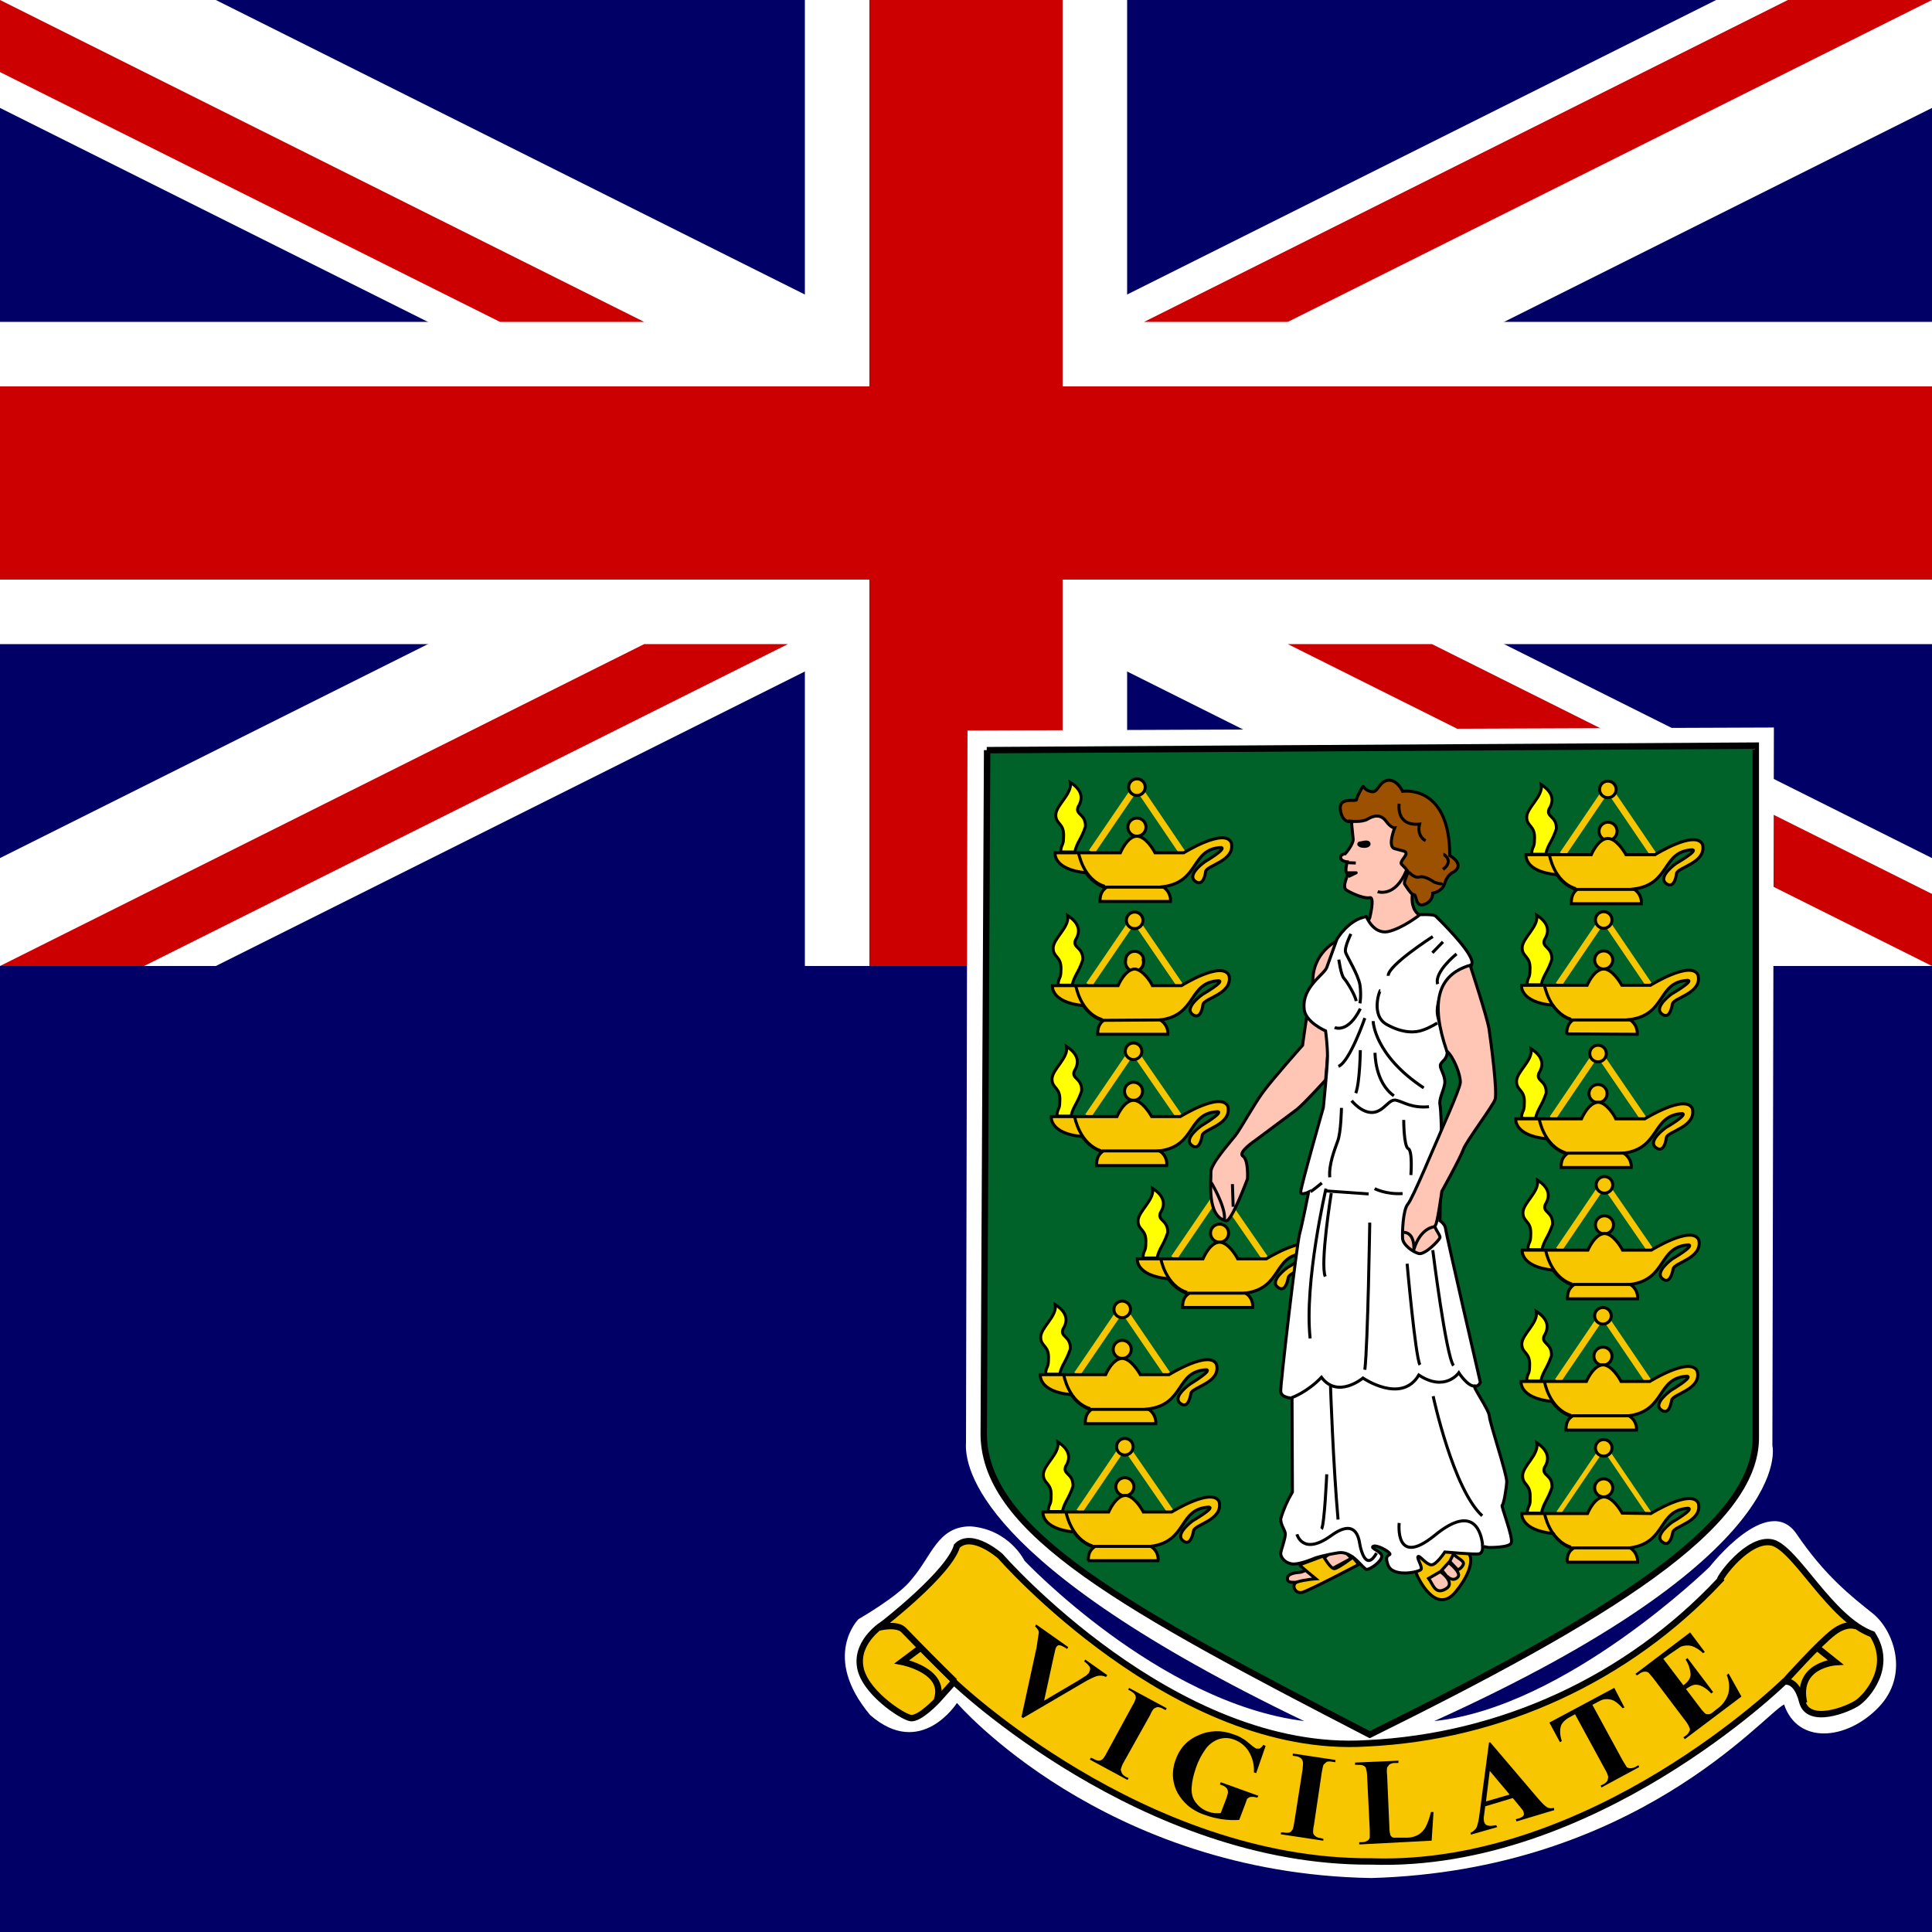
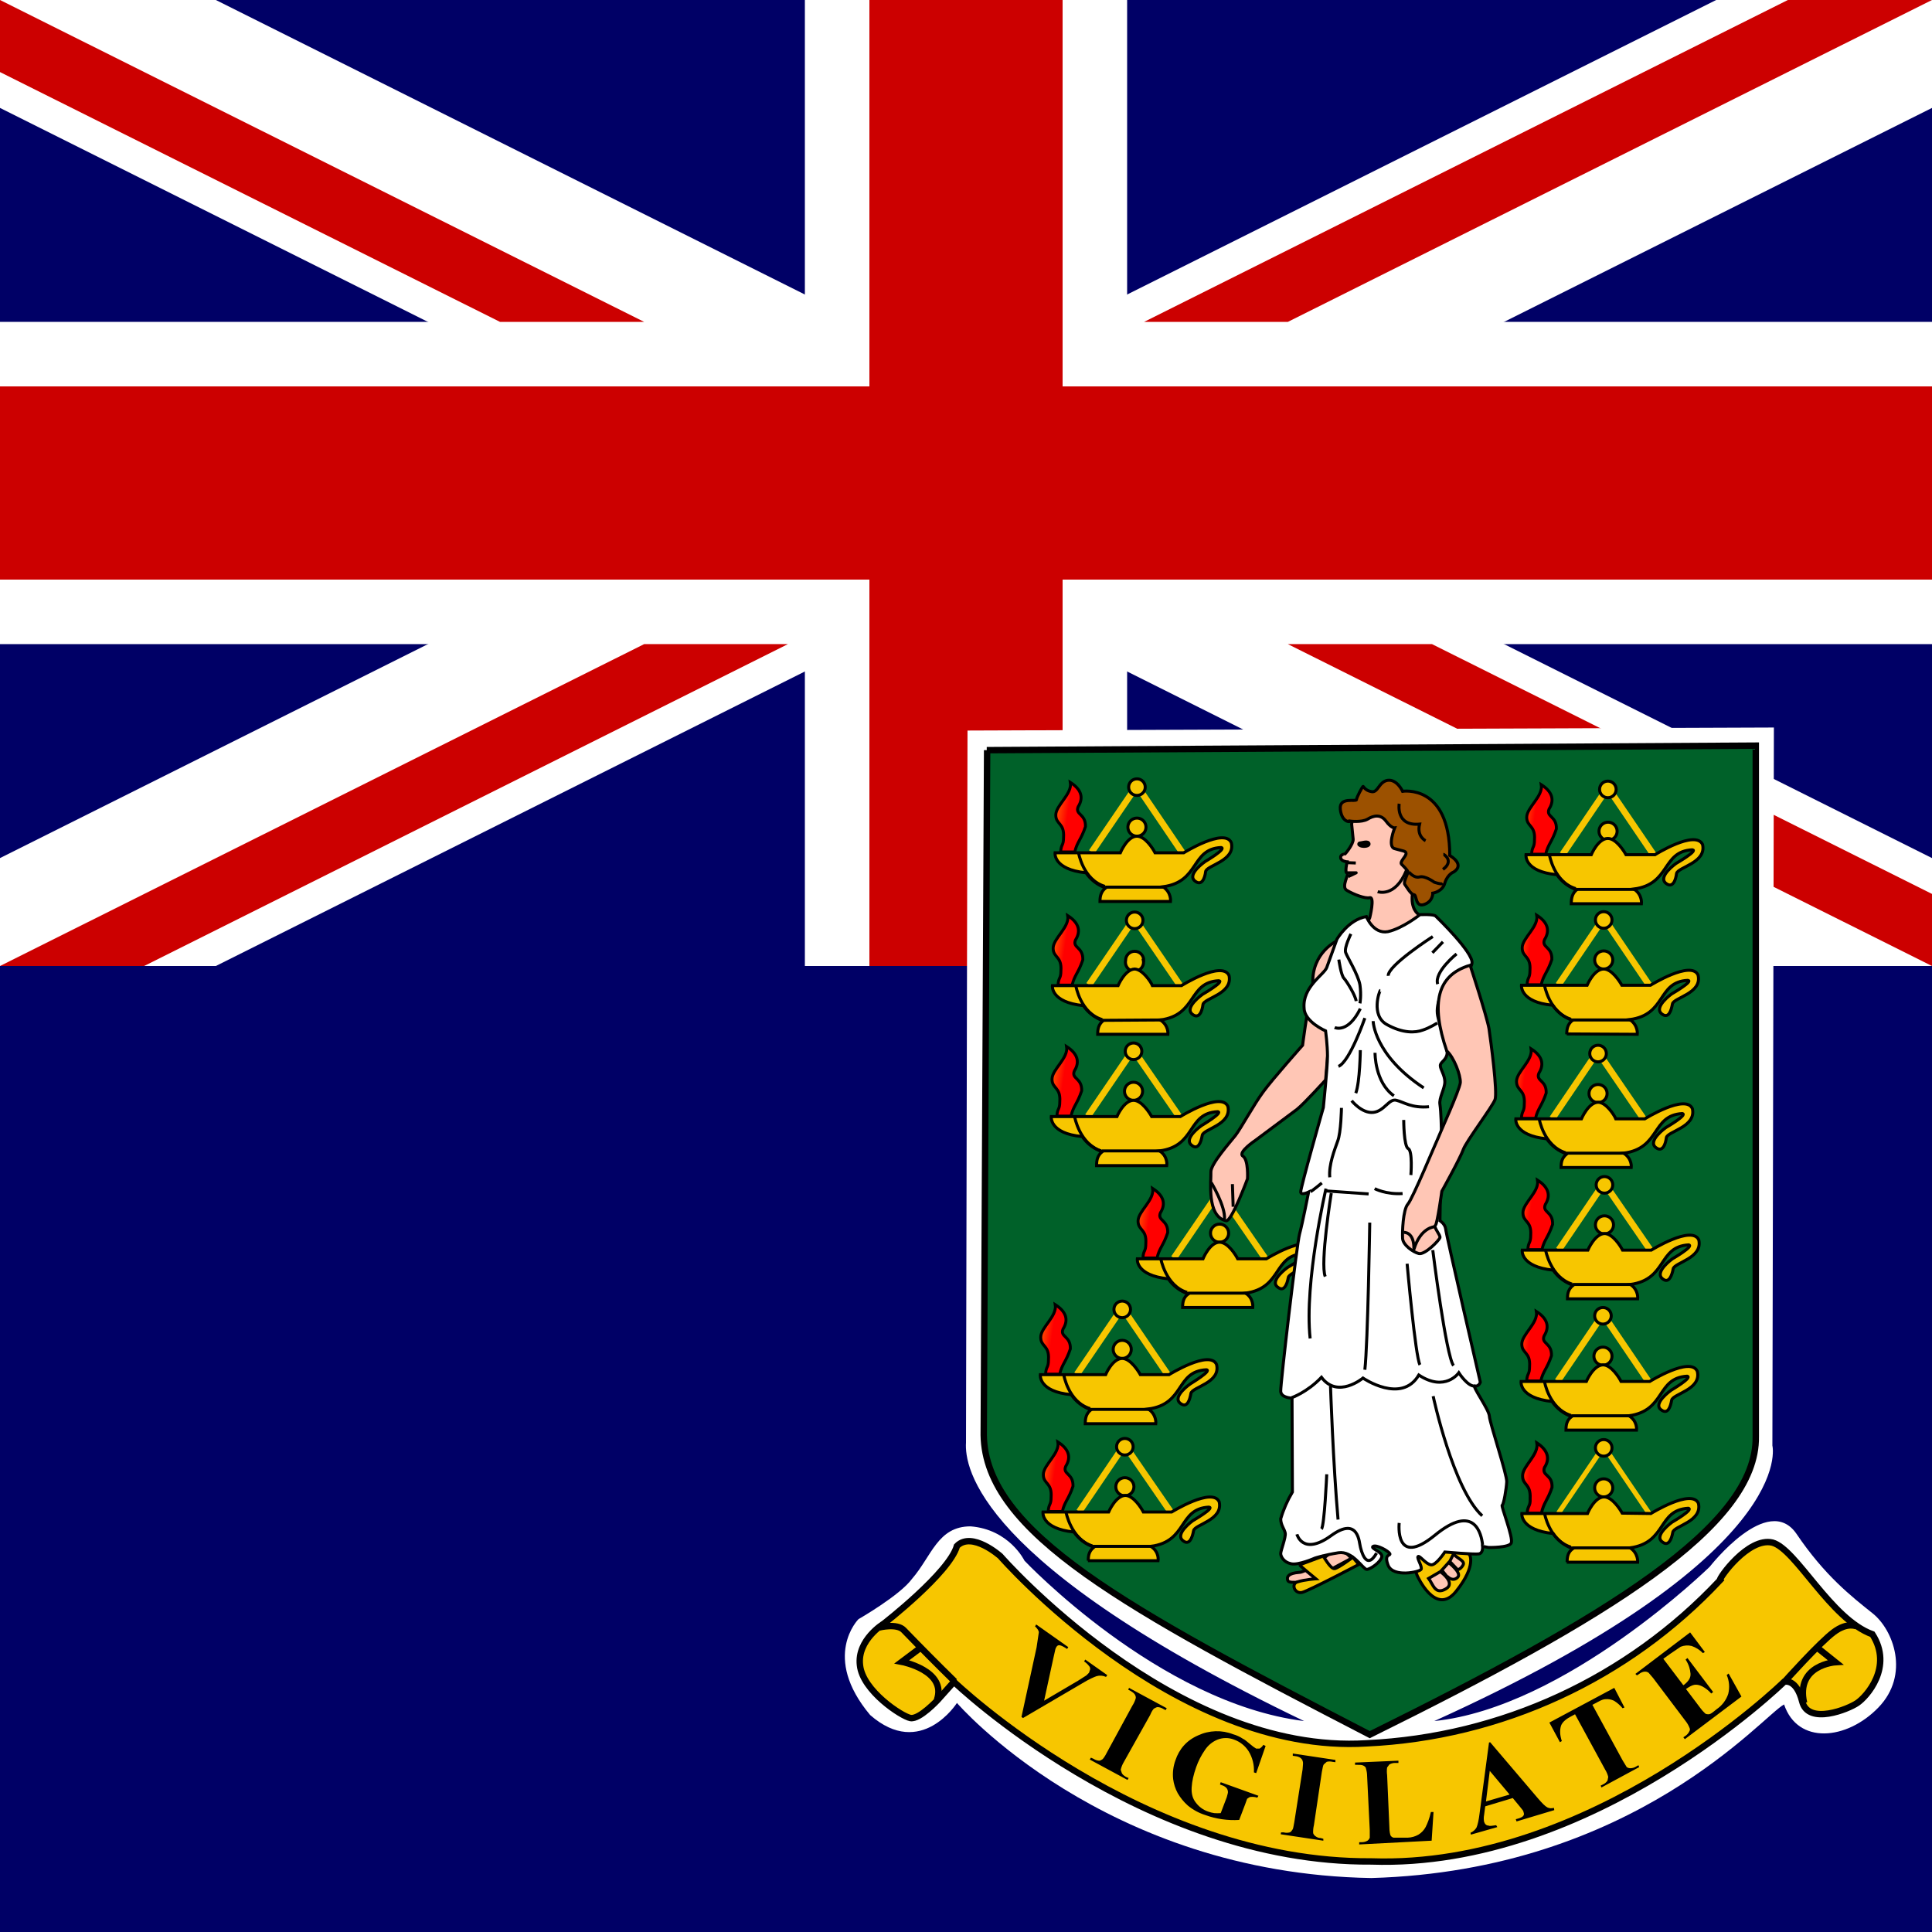
<svg xmlns="http://www.w3.org/2000/svg" xmlns:xlink="http://www.w3.org/1999/xlink" id="flag-icon-css-vg" viewBox="0 0 512 512">
  <defs>
    <linearGradient id="a">
      <stop offset="0" stop-color="red" />
      <stop offset="1" stop-color="#ff0" />
    </linearGradient>
-     <linearGradient id="c" x1="103.1" x2="92.5" y1="111.3" y2="107.8" gradientTransform="matrix(.65977 0 0 1.4919 -3.7 -.7)" gradientUnits="usuariospaceOnUse" xlink:href="#a" />
-     <linearGradient id="d" x1="103.1" x2="92.5" y1="111.3" y2="107.8" gradientTransform="matrix(.65977 0 0 1.4919 -3.7 -.5)" gradientUnits="usuariospaceOnUse" xlink:href="#a" />
-     <linearGradient id="e" x1="103.1" x2="92.5" y1="111.3" y2="107.8" gradientTransform="matrix(.65977 0 0 1.4919 -4.5 -.3)" gradientUnits="usuariospaceOnUse" xlink:href="#a" />
-     <linearGradient id="f" x1="103.1" x2="92.5" y1="111.3" y2="107.8" gradientTransform="matrix(.65977 0 0 1.4919 -3.7 0)" gradientUnits="usuariospaceOnUse" xlink:href="#a" />
-     <linearGradient id="g" x1="103.1" x2="92.5" y1="111.3" y2="107.8" gradientTransform="matrix(.65977 0 0 1.4919 -3.7 .2)" gradientUnits="usuariospaceOnUse" xlink:href="#a" />
-     <linearGradient id="h" x1="103.1" x2="92.5" y1="111.3" y2="107.8" gradientTransform="matrix(.65977 0 0 1.4919 -3.7 .4)" gradientUnits="usuariospaceOnUse" xlink:href="#a" />
-     <linearGradient id="i" x1="103.1" x2="92.5" y1="111.3" y2="107.8" gradientTransform="matrix(.65977 0 0 1.4919 -4.5 .4)" gradientUnits="usuariospaceOnUse" xlink:href="#a" />
-     <linearGradient id="j" x1="103.1" x2="92.5" y1="111.3" y2="107.8" gradientTransform="matrix(.65977 0 0 1.4919 -4.5 .2)" gradientUnits="usuariospaceOnUse" xlink:href="#a" />
-     <linearGradient id="k" x1="103.1" x2="92.5" y1="111.3" y2="107.8" gradientTransform="matrix(.65977 0 0 1.4919 -4.5 0)" gradientUnits="usuariospaceOnUse" xlink:href="#a" />
-     <linearGradient id="m" x1="103.1" x2="92.5" y1="111.3" y2="107.8" gradientTransform="matrix(.65977 0 0 1.4919 -4.5 -.5)" gradientUnits="usuariospaceOnUse" xlink:href="#a" />
-     <linearGradient id="n" x1="103.1" x2="92.5" y1="111.3" y2="107.8" gradientTransform="matrix(.65977 0 0 1.4919 -3.8 -.3)" gradientUnits="usuariospaceOnUse" xlink:href="#a" />
-     <linearGradient id="l" x1="103.1" x2="92.5" y1="111.3" y2="107.8" gradientTransform="matrix(.85004 0 0 1.9222 723.3 109.7)" gradientUnits="usuariospaceOnUse" xlink:href="#a" />
+     <linearGradient id="c" x1="103.1" x2="92.5" y1="111.3" y2="107.8" gradientTransform="matrix(.65977 0 0 1.4919 -3.7 -.7)" gradientUnits="userSpaceOnUse" xlink:href="#a" />
+     <linearGradient id="d" x1="103.1" x2="92.5" y1="111.3" y2="107.8" gradientTransform="matrix(.65977 0 0 1.4919 -3.7 -.5)" gradientUnits="userSpaceOnUse" xlink:href="#a" />
+     <linearGradient id="e" x1="103.1" x2="92.5" y1="111.3" y2="107.8" gradientTransform="matrix(.65977 0 0 1.4919 -4.5 -.3)" gradientUnits="userSpaceOnUse" xlink:href="#a" />
+     <linearGradient id="f" x1="103.1" x2="92.5" y1="111.3" y2="107.8" gradientTransform="matrix(.65977 0 0 1.4919 -3.7 0)" gradientUnits="userSpaceOnUse" xlink:href="#a" />
+     <linearGradient id="g" x1="103.1" x2="92.5" y1="111.3" y2="107.8" gradientTransform="matrix(.65977 0 0 1.4919 -3.7 .2)" gradientUnits="userSpaceOnUse" xlink:href="#a" />
+     <linearGradient id="h" x1="103.1" x2="92.5" y1="111.3" y2="107.8" gradientTransform="matrix(.65977 0 0 1.4919 -3.7 .4)" gradientUnits="userSpaceOnUse" xlink:href="#a" />
+     <linearGradient id="i" x1="103.1" x2="92.5" y1="111.3" y2="107.8" gradientTransform="matrix(.65977 0 0 1.4919 -4.5 .4)" gradientUnits="userSpaceOnUse" xlink:href="#a" />
+     <linearGradient id="j" x1="103.1" x2="92.5" y1="111.3" y2="107.8" gradientTransform="matrix(.65977 0 0 1.4919 -4.5 .2)" gradientUnits="userSpaceOnUse" xlink:href="#a" />
+     <linearGradient id="k" x1="103.1" x2="92.5" y1="111.3" y2="107.8" gradientTransform="matrix(.65977 0 0 1.4919 -4.5 0)" gradientUnits="userSpaceOnUse" xlink:href="#a" />
+     <linearGradient id="m" x1="103.1" x2="92.5" y1="111.3" y2="107.8" gradientTransform="matrix(.65977 0 0 1.4919 -4.5 -.5)" gradientUnits="userSpaceOnUse" xlink:href="#a" />
+     <linearGradient id="n" x1="103.1" x2="92.5" y1="111.3" y2="107.8" gradientTransform="matrix(.65977 0 0 1.4919 -3.8 -.3)" gradientUnits="userSpaceOnUse" xlink:href="#a" />
+     <linearGradient id="l" x1="103.1" x2="92.5" y1="111.3" y2="107.8" gradientTransform="matrix(.85004 0 0 1.9222 723.3 109.7)" gradientUnits="userSpaceOnUse" xlink:href="#a" />
    <clipPath id="b">
      <path fill-opacity=".7" d="M0 0h512v512H0z" />
    </clipPath>
  </defs>
  <g clip-path="url(#b)">
    <path fill="#006" d="M0 0h1024v512H0z" />
    <path fill="#006" fill-rule="evenodd" d="M0 0h512v256H0z" />
    <g stroke-width="1pt">
      <path fill="#fff" d="M0 0v28.6L454.8 256H512v-28.6L57.2 0H0zm512 0v28.6L57.2 256H0v-28.6L454.8 0H512z" />
      <path fill="#fff" d="M213.3 0v256h85.4V0h-85.4zM0 85.3v85.4h512V85.3H0z" />
      <path fill="#c00" d="M0 102.4v51.2h512v-51.2H0zM230.4 0v256h51.2V0h-51.2zM0 256l170.7-85.3h38.1L38.2 256H0zM0 0l170.7 85.3h-38.2L0 19.1V0zm303.2 85.3L473.8 0H512L341.3 85.3h-38.1zM512 256l-170.7-85.3h38.2L512 236.9V256z" />
    </g>
    <path fill="#fff" fill-rule="evenodd" d="M256.4 193.6l213.7-.8-.4 190.3s7.5 29-89.6 73c34.9-3.6 73-40.9 73-40.9s15.4-19.8 23-8.7c7.5 11.1 14.6 16.6 20.1 21 5.6 4.4 10 16.3 1.6 25s-21.4 9.9-25-.8c-5.5 2.8-39.6 44-109.4 46-71-1.2-109.8-46.4-109.8-46.4s-9.5 15-23 3.2c-13-15.5-3.1-25.4-3.1-25.4s11-6.3 14.2-10.7c5.2-6 6.8-13.9 15.5-13.9 10.3.8 14.3 9.1 14.3 9.1s35.6 37.7 74.1 42.5c-86.8-41.7-90-67.4-89.6-73.8l.4-188.7z" />
    <path fill="#006129" fill-rule="evenodd" stroke="#000" stroke-width="1.7" d="M261.5 198.8l203.8-1.2v183.1c.4 23.8-39.6 48-102.3 79-64.6-33.4-101.9-53.6-102.3-79.4l.9-181.5z" />
    <path fill="none" stroke="#f7c600" stroke-width="1.7" d="M286 400.6l12-17.7 12.2 17.7" />
    <path fill="#f7c600" fill-rule="evenodd" stroke="#000" stroke-width=".8" d="M300.5 394a2.4 2.4 0 11-4.8 0 2.4 2.4 0 014.8 0z" />
    <path fill="#f7c600" fill-rule="evenodd" stroke="#000" stroke-width=".8" d="M288.3 413.6h18.6s.4-2.3-1.9-3.8c9.8-1.3 7.2-10 15.4-10.4 1.6.2-4.3 3.6-4.3 3.6s-4.9 3.5-2.6 5.3c1.7 1.4 2.5-.9 2.8-2.6.2-1.7 7.9-2.8 6.8-7.7-1.8-4-12.6 2.7-12.6 2.7H303c-.5-1-2.6-4.4-4.8-4.4-2.6.1-4.4 4.4-4.4 4.4h-17.4s-.6 4.4 8.2 5.3a10.5 10.5 0 005.3 4c-1.2 1-1.5 2-1.5 3.6z" />
    <path fill="none" stroke="#000" stroke-width=".8" d="M289.6 409.8h15.6m-22.7-9.1s1.3 7.2 7 9" />
    <path fill="url(#c)" fill-rule="evenodd" stroke="#000" stroke-width=".6" d="M66.3 170.5c.5-2.1 1.3-2.5 2.2-5.2.1-2.7-2.2-2.4-1.5-4.1 1.2-1.9.6-3.6-1.6-5 .4 2.4-3 4.7-3 6.7s1.8 1.6 1.6 4.6c0 1.8-.5 1.3-.6 3h3z" transform="translate(196.1 180.9) scale(1.2884)" />
    <path fill="#f7c600" fill-rule="evenodd" stroke="#000" stroke-width=".8" d="M300.3 383.4a2.2 2.2 0 11-4.4 0 2.2 2.2 0 014.4 0z" />
    <path fill="none" stroke="#f7c600" stroke-width="1.7" d="M285.4 364.2l12-17.6 12 17.6" />
    <path fill="#f7c600" fill-rule="evenodd" stroke="#000" stroke-width=".8" d="M299.8 357.6a2.4 2.4 0 11-4.8 0 2.4 2.4 0 014.8 0z" />
    <path fill="#f7c600" fill-rule="evenodd" stroke="#000" stroke-width=".8" d="M287.6 377.3h18.7s.3-2.4-2-3.9c9.8-1.3 7.2-10 15.4-10.4 1.6.2-4.2 3.7-4.2 3.7s-5 3.4-2.7 5.2c1.8 1.4 2.5-.9 2.8-2.6.2-1.7 8-2.8 6.8-7.7-1.8-4-12.6 2.7-12.6 2.7h-7.6c-.5-.9-2.6-4.3-4.8-4.3-2.6 0-4.4 4.3-4.4 4.3h-17.3s-.6 4.5 8.2 5.3a10.5 10.5 0 005.2 4c-1.2 1-1.5 2.1-1.5 3.7z" />
    <path fill="none" stroke="#000" stroke-width=".8" d="M289 373.5h15.5m-22.6-9.2s1.2 7.3 7 9" />
    <path fill="url(#d)" fill-rule="evenodd" stroke="#000" stroke-width=".6" d="M66.3 170.5c.5-2.1 1.3-2.5 2.2-5.2.1-2.7-2.2-2.4-1.5-4.1 1.2-1.9.6-3.6-1.6-5 .4 2.4-3 4.7-3 6.7s1.8 1.6 1.6 4.6c0 1.8-.5 1.3-.6 3h3z" transform="translate(195.4 144.5) scale(1.2884)" />
    <path fill="#f7c600" fill-rule="evenodd" stroke="#000" stroke-width=".8" d="M299.6 347a2.2 2.2 0 11-4.4 0 2.2 2.2 0 014.4 0z" />
    <path fill="none" stroke="#f7c600" stroke-width="1.7" d="M413.1 331.2l12-17.7 12.2 17.7" />
    <path fill="#f7c600" fill-rule="evenodd" stroke="#000" stroke-width=".8" d="M427.6 324.6a2.4 2.4 0 11-4.8 0 2.4 2.4 0 014.8 0z" />
    <path fill="#f7c600" fill-rule="evenodd" stroke="#000" stroke-width=".8" d="M415.4 344.2H434s.3-2.3-1.9-3.8c9.8-1.4 7.2-10 15.4-10.5 1.6.3-4.3 3.7-4.3 3.7s-4.9 3.5-2.6 5.3c1.7 1.4 2.5-1 2.8-2.6.2-1.7 7.9-2.8 6.8-7.7-1.8-4-12.6 2.7-12.6 2.7H430c-.5-1-2.6-4.4-4.8-4.4-2.6.1-4.4 4.4-4.4 4.4h-17.4s-.6 4.4 8.2 5.3a10.5 10.5 0 005.3 4c-1.2 1-1.5 2-1.5 3.6z" />
    <path fill="none" stroke="#000" stroke-width=".8" d="M416.8 340.4h15.5m-22.7-9.1s1.3 7.2 7 9" />
    <path fill="url(#e)" fill-rule="evenodd" stroke="#000" stroke-width=".6" d="M66.3 170.5c.5-2.1 1.3-2.5 2.2-5.2.1-2.7-2.2-2.4-1.5-4.1 1.2-1.9.6-3.6-1.6-5 .4 2.4-3 4.7-3 6.7s1.8 1.6 1.6 4.6c0 1.8-.5 1.3-.6 3h3z" transform="translate(323.2 111.5) scale(1.2884)" />
    <path fill="#f7c600" fill-rule="evenodd" stroke="#000" stroke-width=".8" d="M427.4 314a2.2 2.2 0 11-4.4 0 2.2 2.2 0 014.4 0z" />
    <path fill="none" stroke="#f7c600" stroke-width="1.7" d="M288.3 295.8l12-17.6 12.2 17.7" />
    <path fill="#f7c600" fill-rule="evenodd" stroke="#000" stroke-width=".8" d="M302.8 289.2a2.4 2.4 0 11-4.8 0 2.4 2.4 0 014.8 0z" />
    <path fill="#f7c600" fill-rule="evenodd" stroke="#000" stroke-width=".8" d="M290.6 308.9h18.6s.4-2.4-1.9-3.9c9.8-1.3 7.2-10 15.4-10.4 1.6.2-4.3 3.7-4.3 3.7s-4.9 3.4-2.6 5.2c1.7 1.4 2.5-.8 2.8-2.6.2-1.7 7.9-2.8 6.8-7.7-1.8-4-12.6 2.7-12.6 2.7h-7.6c-.5-.9-2.6-4.3-4.8-4.3-2.6 0-4.4 4.3-4.4 4.3h-17.4s-.6 4.5 8.2 5.3a10.5 10.5 0 005.3 4c-1.2 1-1.5 2.1-1.5 3.7z" />
    <path fill="none" stroke="#000" stroke-width=".8" d="M292 305h15.5m-22.7-9s1.3 7.2 7 9" />
    <path fill="url(#f)" fill-rule="evenodd" stroke="#000" stroke-width=".6" d="M66.3 170.5c.5-2.1 1.3-2.5 2.2-5.2.1-2.7-2.2-2.4-1.5-4.1 1.2-1.9.6-3.6-1.6-5 .4 2.4-3 4.7-3 6.7s1.8 1.6 1.6 4.6c0 1.8-.5 1.3-.6 3h3z" transform="translate(198.4 76.1) scale(1.2884)" />
    <path fill="#f7c600" fill-rule="evenodd" stroke="#000" stroke-width=".8" d="M302.6 278.6a2.2 2.2 0 11-4.4 0 2.2 2.2 0 014.4 0z" />
    <path fill="none" stroke="#f7c600" stroke-width="1.7" d="M288.6 261l12-17.6 12.1 17.7" />
    <path fill="#f7c600" fill-rule="evenodd" stroke="#000" stroke-width=".8" d="M303 254.5a2.4 2.4 0 11-4.7 0 2.4 2.4 0 014.8 0z" />
    <path fill="#f7c600" fill-rule="evenodd" stroke="#000" stroke-width=".8" d="M290.9 274.1h18.6s.3-2.3-2-3.8c9.8-1.3 7.3-10 15.5-10.4 1.6.2-4.3 3.6-4.3 3.6s-5 3.5-2.7 5.3c1.8 1.4 2.6-.9 2.8-2.6.3-1.7 8-2.8 6.9-7.7-1.9-4-12.6 2.7-12.6 2.7h-7.7c-.4-1-2.6-4.3-4.7-4.4-2.6.1-4.4 4.4-4.4 4.4h-17.4s-.6 4.4 8.2 5.3a10.5 10.5 0 005.2 4c-1.1 1-1.4 2-1.4 3.6z" />
    <path fill="none" stroke="#000" stroke-width=".8" d="M292.2 270.4l15.6-.1m-22.7-9.1s1.2 7.3 7 9" />
    <path fill="url(#g)" fill-rule="evenodd" stroke="#000" stroke-width=".6" d="M66.3 170.5c.5-2.1 1.3-2.5 2.2-5.2.1-2.7-2.2-2.4-1.5-4.1 1.2-1.9.6-3.6-1.6-5 .4 2.4-3 4.7-3 6.7s1.8 1.6 1.6 4.6c0 1.8-.5 1.3-.6 3h3z" transform="translate(198.7 41.4) scale(1.2884)" />
    <path fill="#f7c600" fill-rule="evenodd" stroke="#000" stroke-width=".8" d="M302.9 243.9a2.2 2.2 0 11-4.4 0 2.2 2.2 0 014.4 0z" />
    <path fill="none" stroke="#f7c600" stroke-width="1.7" d="M289.3 225.8l12-17.6 12 17.7" />
    <path fill="#f7c600" fill-rule="evenodd" stroke="#000" stroke-width=".8" d="M303.7 219.2a2.4 2.4 0 11-4.8 0 2.4 2.4 0 014.8 0z" />
    <path fill="#f7c600" fill-rule="evenodd" stroke="#000" stroke-width=".8" d="M291.5 238.9h18.7s.3-2.4-2-3.9c9.8-1.3 7.3-10 15.4-10.4 1.6.3-4.2 3.7-4.2 3.7s-5 3.4-2.7 5.2c1.8 1.4 2.6-.8 2.8-2.5.2-1.7 8-2.8 6.8-7.7-1.8-4-12.6 2.7-12.6 2.7h-7.6c-.5-1-2.6-4.4-4.8-4.4-2.6 0-4.4 4.4-4.4 4.4h-17.3s-.6 4.4 8.2 5.3a10.5 10.5 0 005.2 4c-1.1.9-1.5 2-1.5 3.6z" />
    <path fill="none" stroke="#000" stroke-width=".8" d="M292.9 235.1h15.5m-22.6-9.2s1.2 7.3 7 9" />
    <path fill="url(#h)" fill-rule="evenodd" stroke="#000" stroke-width=".6" d="M66.3 170.5c.5-2.1 1.3-2.5 2.2-5.2.1-2.7-2.2-2.4-1.5-4.1 1.2-1.9.6-3.6-1.6-5 .4 2.4-3 4.7-3 6.7s1.8 1.6 1.6 4.6c0 1.8-.5 1.3-.6 3h3z" transform="translate(199.4 6.1) scale(1.2884)" />
    <path fill="#f7c600" fill-rule="evenodd" stroke="#000" stroke-width=".8" d="M303.5 208.6a2.2 2.2 0 11-4.4 0 2.2 2.2 0 014.4 0z" />
    <path fill="none" stroke="#f7c600" stroke-width="1.7" d="M414.1 226.4l12-17.7 12.1 17.8" />
    <path fill="#f7c600" fill-rule="evenodd" stroke="#000" stroke-width=".8" d="M428.5 219.8a2.4 2.4 0 11-4.7 0 2.4 2.4 0 014.7 0z" />
    <path fill="#f7c600" fill-rule="evenodd" stroke="#000" stroke-width=".8" d="M416.4 239.5H435s.3-2.4-2-3.9c9.8-1.3 7.3-10 15.5-10.4 1.6.2-4.3 3.6-4.3 3.6s-5 3.5-2.7 5.3c1.8 1.4 2.6-.9 2.8-2.6.3-1.7 8-2.8 6.9-7.7-1.9-4-12.6 2.7-12.6 2.7h-7.7c-.5-.9-2.6-4.3-4.8-4.3-2.6 0-4.4 4.3-4.4 4.3h-17.3s-.6 4.5 8.2 5.3a10.5 10.5 0 005.2 4c-1.1 1-1.4 2.1-1.4 3.7z" />
    <path fill="none" stroke="#000" stroke-width=".8" d="M417.7 235.7h15.5m-22.6-9.2s1.2 7.3 7 9" />
    <path fill="url(#i)" fill-rule="evenodd" stroke="#000" stroke-width=".6" d="M66.3 170.5c.5-2.1 1.3-2.5 2.2-5.2.1-2.7-2.2-2.4-1.5-4.1 1.2-1.9.6-3.6-1.6-5 .4 2.4-3 4.7-3 6.7s1.8 1.6 1.6 4.6c0 1.8-.5 1.3-.6 3h3z" transform="translate(324.2 6.7) scale(1.2884)" />
    <path fill="#f7c600" fill-rule="evenodd" stroke="#000" stroke-width=".8" d="M428.3 209.2a2.2 2.2 0 11-4.4 0 2.2 2.2 0 014.4 0z" />
    <path fill="none" stroke="#f7c600" stroke-width="1.7" d="M413 261l12-17.7 12 17.7" />
    <path fill="#f7c600" fill-rule="evenodd" stroke="#000" stroke-width=".8" d="M427.4 254.4a2.4 2.4 0 11-4.8 0 2.4 2.4 0 014.8 0z" />
    <path fill="#f7c600" fill-rule="evenodd" stroke="#000" stroke-width=".8" d="M415.2 274l18.7.1s.3-2.4-2-3.9c9.8-1.3 7.2-10 15.4-10.4 1.6.2-4.3 3.6-4.3 3.6s-4.9 3.5-2.6 5.3c1.8 1.4 2.5-.9 2.8-2.6.2-1.7 8-2.8 6.8-7.7-1.8-4-12.6 2.7-12.6 2.7h-7.6c-.5-.9-2.6-4.3-4.8-4.3-2.6 0-4.4 4.3-4.4 4.3h-17.4s-.5 4.5 8.3 5.3a10.5 10.5 0 005.2 4c-1.2 1-1.5 2.1-1.5 3.7z" />
    <path fill="none" stroke="#000" stroke-width=".8" d="M416.6 270.3H432m-22.7-9.2s1.3 7.3 7 9" />
    <path fill="url(#j)" fill-rule="evenodd" stroke="#000" stroke-width=".6" d="M66.3 170.5c.5-2.1 1.3-2.5 2.2-5.2.1-2.7-2.2-2.4-1.5-4.1 1.2-1.9.6-3.6-1.6-5 .4 2.4-3 4.7-3 6.7s1.8 1.6 1.6 4.6c0 1.8-.5 1.3-.6 3h3z" transform="translate(323 41.3) scale(1.2884)" />
    <path fill="#f7c600" fill-rule="evenodd" stroke="#000" stroke-width=".8" d="M427.2 243.8a2.2 2.2 0 11-4.4 0 2.2 2.2 0 014.4 0z" />
    <path fill="none" stroke="#f7c600" stroke-width="1.7" d="M411.4 296.4l12-17.7 12.1 17.7" />
    <path fill="#f7c600" fill-rule="evenodd" stroke="#000" stroke-width=".8" d="M425.9 289.8a2.4 2.4 0 11-4.8 0 2.4 2.4 0 014.8 0z" />
    <path fill="#f7c600" fill-rule="evenodd" stroke="#000" stroke-width=".8" d="M413.7 309.4h18.6s.3-2.3-2-3.8c9.8-1.3 7.3-10 15.5-10.5 1.6.3-4.3 3.7-4.3 3.7s-5 3.5-2.7 5.3c1.8 1.4 2.6-.9 2.8-2.6.3-1.7 8-2.8 6.9-7.7-1.8-4-12.6 2.7-12.6 2.7h-7.7c-.4-1-2.6-4.4-4.7-4.4-2.6.1-4.4 4.4-4.4 4.4h-17.4s-.6 4.4 8.2 5.3a10.5 10.5 0 005.3 4c-1.2 1-1.5 2-1.5 3.6z" />
    <path fill="none" stroke="#000" stroke-width=".8" d="M415 305.6h15.6m-22.7-9.1s1.2 7.2 7 9" />
    <path fill="url(#k)" fill-rule="evenodd" stroke="#000" stroke-width=".6" d="M66.3 170.5c.5-2.1 1.3-2.5 2.2-5.2.1-2.7-2.2-2.4-1.5-4.1 1.2-1.9.6-3.6-1.6-5 .4 2.4-3 4.7-3 6.7s1.8 1.6 1.6 4.6c0 1.8-.5 1.3-.6 3h3z" transform="translate(321.5 76.7) scale(1.2884)" />
    <path fill="#f7c600" fill-rule="evenodd" stroke="#000" stroke-width=".8" d="M425.7 279.2a2.2 2.2 0 11-4.4 0 2.2 2.2 0 014.4 0z" />
    <path fill="none" stroke="#f7c600" stroke-width="1.3" d="M413 401l12-17.7 12 17.7" />
    <path fill="#f7c600" fill-rule="evenodd" stroke="#000" stroke-width=".8" d="M427.4 394.3a2.4 2.4 0 11-4.8 0 2.4 2.4 0 014.8 0z" />
    <path fill="#f7c600" fill-rule="evenodd" stroke="#000" stroke-width=".8" d="M415.2 414H434s.2-2.4-2-3.8c9.8-1.4 7.2-10 15.4-10.5 1.6.3-4.3 3.7-4.3 3.7s-4.9 3.5-2.6 5.2c1.7 1.4 2.5-.8 2.8-2.5.2-1.7 7.9-2.8 6.8-7.7-1.8-4-12.6 2.7-12.6 2.7l-7.6-.1c-.5-.9-2.6-4.3-4.8-4.3-2.6 0-4.4 4.4-4.4 4.4h-17.4s-.5 4.4 8.3 5.3a10.5 10.5 0 005.2 4c-1.2.9-1.5 2-1.5 3.6z" />
    <path fill="none" stroke="#000" stroke-width=".8" d="M416.6 410.2H432m-22.7-9.2s1.3 7.3 7 9" />
    <path fill="url(#l)" fill-rule="evenodd" stroke="#000" stroke-width=".8" d="M814.5 330.3c.6-2.8 1.6-3.3 2.8-6.8.2-3.5-2.8-3-2-5.3 1.6-2.4.8-4.7-2-6.5.5 3.2-3.8 6.1-3.8 8.7 0 2.6 2.2 2 2 6 .1 2.2-.6 1.7-.8 3.9h3.8z" transform="translate(-406 70.7)" />
    <path fill="#f7c600" fill-rule="evenodd" stroke="#000" stroke-width=".8" d="M427.2 383.7a2.2 2.2 0 11-4.4 0 2.2 2.2 0 014.4 0z" />
    <path fill="none" stroke="#f7c600" stroke-width="1.7" d="M412.8 366l12-17.7 12 17.7" />
    <path fill="#f7c600" fill-rule="evenodd" stroke="#000" stroke-width=".8" d="M427.2 359.4a2.4 2.4 0 11-4.8 0 2.4 2.4 0 014.8 0z" />
    <path fill="#f7c600" fill-rule="evenodd" stroke="#000" stroke-width=".8" d="M415 379h18.7s.3-2.4-2-3.8c9.8-1.4 7.2-10 15.4-10.5 1.6.3-4.2 3.7-4.2 3.7s-5 3.5-2.7 5.2c1.8 1.4 2.5-.8 2.8-2.5.2-1.7 8-2.8 6.8-7.7-1.8-4-12.6 2.7-12.6 2.7h-7.6c-.5-1-2.6-4.4-4.8-4.4-2.6.1-4.4 4.4-4.4 4.4h-17.3s-.6 4.4 8.2 5.3a10.5 10.5 0 005.2 4c-1.2.9-1.5 2-1.5 3.6z" />
    <path fill="none" stroke="#000" stroke-width=".8" d="M416.4 375.2h15.5m-22.6-9.1s1.2 7.2 7 9" />
    <path fill="url(#m)" fill-rule="evenodd" stroke="#000" stroke-width=".6" d="M66.3 170.5c.5-2.1 1.3-2.5 2.2-5.2.1-2.7-2.2-2.4-1.5-4.1 1.2-1.9.6-3.6-1.6-5 .4 2.4-3 4.7-3 6.7s1.8 1.6 1.6 4.6c0 1.8-.5 1.3-.6 3h3z" transform="translate(322.9 146.3) scale(1.2884)" />
    <path fill="#f7c600" fill-rule="evenodd" stroke="#000" stroke-width=".8" d="M427 348.7a2.2 2.2 0 11-4.4 0 2.2 2.2 0 014.4 0z" />
    <path fill="none" stroke="#f7c600" stroke-width="1.7" d="M311.1 333.4l12-17.6 12.2 17.7" />
    <path fill="#f7c600" fill-rule="evenodd" stroke="#000" stroke-width=".8" d="M325.6 326.8a2.4 2.4 0 11-4.8 0 2.4 2.4 0 014.8 0z" />
    <path fill="#f7c600" fill-rule="evenodd" stroke="#000" stroke-width=".8" d="M313.4 346.5H332s.3-2.4-1.9-3.8c9.8-1.4 7.2-10 15.4-10.5 1.6.3-4.3 3.7-4.3 3.7s-4.9 3.5-2.6 5.2c1.7 1.4 2.5-.8 2.8-2.5.2-1.7 7.9-2.8 6.8-7.7-1.8-4-12.6 2.7-12.6 2.7H328c-.5-1-2.6-4.4-4.8-4.4-2.6 0-4.4 4.4-4.4 4.4h-17.4s-.6 4.4 8.2 5.3a10.5 10.5 0 005.3 4c-1.2.9-1.5 2-1.5 3.6z" />
    <path fill="none" stroke="#000" stroke-width=".8" d="M314.8 342.7h15.5m-22.7-9.2s1.3 7.3 7 9" />
    <path fill="url(#n)" fill-rule="evenodd" stroke="#000" stroke-width=".6" d="M66.3 170.5c.5-2.1 1.3-2.5 2.2-5.2.1-2.7-2.2-2.4-1.5-4.1 1.2-1.9.6-3.6-1.6-5 .4 2.4-3 4.7-3 6.7s1.8 1.6 1.6 4.6c0 1.8-.5 1.3-.6 3h3z" transform="translate(221.2 113.7) scale(1.2884)" />
    <path fill="#f7c600" fill-rule="evenodd" stroke="#000" stroke-width=".8" d="M325.4 316.2a2.2 2.2 0 11-4.4 0 2.2 2.2 0 014.4 0z" />
    <g stroke="#000">
      <path fill="#f7c600" fill-rule="evenodd" stroke-width=".8" d="M375.5 417.4s4.9 11.2 10.4 4.3 3.5-9.8 3.5-9.8L377 405l-3.6 7.7 2.1 4.6z" />
      <path fill="#ffc6b5" fill-rule="evenodd" stroke-width=".8" d="M386.2 416s.8 0 1.5-1.2-1.5-1.7-2.5-3l-1 2 2 2.1zm-28.1-3l-11 5.9s-5.4 1-5.8 0c-.4-1 .1-2 3-2.2 2.8-.1 10.5-7.1 10.5-7.1l3.3 3.3zm.1-194.6l.4 4c.1 1.3-2.2 4.1-2.3 4s-1.2.1-1 1 1.7 1 1.7 1-.7 2.9 0 3c.7.1-1.8 3.7 0 4.6 1.7 1 4.7 2.2 6 1.9 1.4-.3 0 5.3 0 5.3l-3.7 8 20.8-2-4.3-7s-2-1.3-1.5-5.3c.5-3.9-.3-21.6-.3-21.6l-14.9-2-.9 5.1zm-3.8 30.9s-6.8 3-6.5 11.4c-1.7 8.2-2.7 16.3-2.7 16.3s-8 9-10.4 12.3c-2.4 3.2-6 9.8-7.4 11.6s-6.6 7.6-6.5 9.7c.1 2.2-1.2 11.8 4 12.9 1.4.5 5.7-11.1 5.7-11.1s.3-5-1.2-6 3.3-4.2 3.3-4.2l11-8.2c2-1.6 7.6-7.8 7.6-7.8l3.1-37z" />
      <path fill="#fff" fill-rule="evenodd" stroke-width=".8" d="M362.1 242.9s1.8 4.7 5.7 4c4-.9 8.5-4.5 8.5-4.5s3.7-.2 4.2.4c.5.5 9.9 9.6 9.6 12.4-.3 2.8-4.3 2-5.8 4s-4 6.5-3.3 10 2.7 8.2 2.5 10-1.8 2.2-1.8 3.2 1.2 2.5 1.2 4.3-1.6 4.3-1.3 6c.3 1.8.4 7 .4 7l-.4 23.8s1.3.8 1.5 2.1c.1 1.4 9.2 40.7 9.2 40.7s-.4 1.2-1.4 1 3.7 6.2 3.8 8 4.7 15.5 4.6 17.4c-.1 1.9-.8 6-1.2 6.2-.4.1 3 8.6 2.4 10-.5 1.3-6 1.2-6 1.2l-1.6-.3s.2 1.8-1 2-9-.5-9-.5-2.3 3.5-3.6 3.4c-1.4-.1-3.1-2.6-3.5-2.2-.4.4 1.2 2.7.8 3.4-.4.7-7.3 2.2-8.7-1-1.3-3.3.8-2.5.4-3.2-.4-.7-3.5-2.4-4.4-1.9s2.4 1.4 2.3 2.7c-.2 1.4-3 3.4-4 3.4s-3.7-5-7.5-4.4-6.2 1.4-6.2 1.4-4.5 2-6.4 1.5c-1.9-.4-2.7-1.9-2.7-2.7s1.4-4.3 1.2-5.4-1.2-2.1-1.2-3.8a31 31 0 013.1-7.1l-.1-24.9s-2.9 0-3-1.8 4.3-39.3 5-41.7c.7-2.5 2.4-11.1 2.4-11.1s-2 1-2.1 0 6-22.4 6-22.4 1.1-10.7 1.1-13.6-.5-6.7-.5-6.7-5.6-2.4-5.7-6c-.5-5.7 5.3-8.9 6-10.8l2.7-7.5s3-5.2 7.8-6z" />
      <path fill="#f7c600" fill-rule="evenodd" stroke-width=".8" d="M360.1 414.6s-13.1 6.9-15 7.4c-2 .5-3.1-2.3-1.2-2.8 1.9-.6 4.8-.8 4.8-.8s-4.4-3.6-4.3-3.7l6.2-2.3c.2 0 2 3.5 3.1 3.3s4.8-3 4.8-3l1.6 1.9z" />
      <path fill="#ffc6b5" fill-rule="evenodd" stroke-width=".8" d="M378.6 418.3c1.2 1.6 1.7 4.4 4.5 2.8 2.9-1.6-1.4-4.6-1.4-4.6l-3.1 1.8z" />
      <path fill="#ffc6b5" fill-rule="evenodd" stroke-width=".8" d="M383.8 418s1.3 1.2 2.5 0-2.4-3.9-2.4-3.9l-1.8 2 1.6 2z" />
      <path fill="none" stroke-width=".8" d="M379.7 248.2s-12 7.7-11.8 10.4m14.5-9l-2.8 2.9m6.4.3s-6 4.8-5 8m-23-13.3s-1.8 3.6-1.4 4.9c.4 1.2 3.3 5.8 3.8 8.6.4 2.8 0 4.9 0 4.9m-5.6-11.6s.6 4.3 1.4 5c.8.9 3 4.5 3.2 6m-5.7 7s3.5 1.7 6.8-5m5.3-4.8c-.2 0-2.6 6.6 1.7 9s7.6 2.2 9.5 1.5c1.9-.6 3.9-1.9 3.9-1.9m-17-.5s.2 9 13.4 17.7m-12.9-9.3s-.1 7.8 5 11.4m-7.7-20.6s-4 11.6-7 12.8m5.8-4.3s-.1 8.4-1.2 11.4m-1.1 2s2.7 3.4 5.7 3.1c3-.3 4.2-3.8 6.2-3.2 2 .5 4 2.1 8.6 1.7m-6.7 3.5s0 7 1.2 7.6.7 7 .7 7m-18.4-17.8s-.1 6.5-1 8.8c-.8 2.3-2.4 6.2-2.1 9.6m-5.1 3.8c.6-.3 3-2.3 3-2.3m1.1 1.5s-5.8 24.8-4.2 39.7m5.6-38.5s-3 18.6-1.6 22.1m.1-22.7l11.4.8m1.6-1.4s3 1.6 7.4 1.3M363 324s-.5 32-1.3 39m18-31.7s3.5 28 5.5 30.6m-12.3-27s2.2 24.7 3.4 26.8m-34 8.7s4.1-1.4 7.9-5.4c4.3 5.8 11 .2 11 .2s10.2 7 14.8-.8c7 4.6 10.6-.6 10.6-.6s2.5 3.9 4.4 3.5m-11.2 2.7s5.3 24.7 13 31.7m-40.2-34.3s.7 20.7 2 35.3m-3-12s-.6 13.6-1.4 14.5m-6.5 1.4s1.5 5.8 9 .4c7.4-5.4 7.5 2 7.8 2.9.2.8 1.5 6.6 4.3 1.7m6-8s-1.3 12 9.4 3.3c10.7-8.8 12.4-.2 12.7 2.5" />
      <path fill="#9c5100" fill-rule="evenodd" stroke-width=".8" d="M357.8 217.6s3 .4 4.6-.5c1.6-1 3.5-1.4 4.9.5s2.3 1.8 2.3 1.8-2 5 0 5.5c2 .6 3 .6 3 1.2.2.7-1.7 2.2-1.2 2.9.6.6 1.5 1.5 1.7 2 .1.5-1.3 2.8-.8 3.4.4.5 1.6 2.7 2.4 2.7s.3 3.4 2.7 2.6 2.3-3 2.3-3 2.6-.4 3.2-2.7c.7-2.3 2.3-2.9 2.3-2.9s3.3-1.7-1-4.4c0-19-12.5-17-12.5-17s-1.5-3.3-4-2.9c-2.3.4-2.5 3.3-4.2 3-1.8-.3-2.2-1.5-2.3-1.4-.2.2-1.7 2.9-1.7 3.5 0 .7-4.7-.9-4.3 2.6s2.7 3.4 2.6 3.1z" />
      <path fill="none" stroke-width=".8" d="M370.8 213s-1 6 5.4 5.4c-.8 3.3 1.6 4.4 1.6 4.4m4.7 3.6c.2 0 2.9 1.8-.1 4m-9 .7s1.3 1.7 2.8 1.3c1.5-.4 3.9 1.4 3.9 1.4s2 .7 2.3.3m-17.3 2.2s4.6 1.7 7.6-5.6m-16.1-2.1l2.7.1" />
      <path fill="none" stroke-linejoin="round" stroke-width=".8" d="M357 231.3h2.4l-2.1 1" />
      <path fill="none" stroke-linejoin="round" stroke-width="1.4" d="M360.4 223.7c.4 0 1.9-.5 2.1-.1s-1.6.6-2.1.1z" />
      <path fill="#ffc6b5" fill-rule="evenodd" stroke-width=".8" d="M389.6 255.8s4.4 13.4 5 16.8c.5 3.4 2.3 16.9 1.6 18.8-.7 1.9-7.6 11-8.4 13.2-.8 2.3-5.7 11.1-5.7 11.1s-1.2 8.7-1.7 9c-.6.5 1.4 2.6 1.2 3.3-.3.8-4 4.6-5.6 4.2-1.6-.4-4.2-2.3-4.3-4s.1-7.6 1.4-9.1 7.5-16.5 8-17.5c.3-.9 5.7-12.7 5.9-14.7.1-2-1.7-6.7-3.6-8.4-4.3-12.6-2.6-20.1 6.2-22.7z" />
      <path fill="none" stroke-width=".8" d="M326.6 313.8l.2 6m-5.8-6.4s3.8 6.3 3.5 9.7" />
      <path fill="none" stroke-linejoin="round" stroke-width=".8" d="M372 326.6s2.8-.3 2.7 4.5c1.8-5.9 5.5-6 5.5-6" />
    </g>
    <path fill="#f7c600" fill-rule="evenodd" stroke="#000" stroke-width="1.7" d="M362.2 462a137 137 0 0093.6-43.2c-.4-.4 7.5-11.5 13.9-10 6.3 1.7 15.4 20.3 26.5 24.3 5.6 8.7-1.6 16.6-4 18.2-2.3 1.6-13 6-14.6-.4-1.6-6.3-4.8-5.2-4.8-5.2s-50.7 49.6-109.4 47.6c-60.6.4-110.6-47.6-110.6-47.6l-4.3 4.8s-4.8 5.2-7.2 4.8c-2.3-.4-12.7-7.2-13.4-14-.8-6.7 6.3-11 6.3-11s17.4-13.5 19.4-20.6c4-4 11.5 2.7 11.5 2.7s46 52.8 97.1 49.6z" />
    <path fill="none" stroke="#000" stroke-width="1.7" d="M233 431.3s4.7-1.2 6.5.7a719 719 0 0013.5 13.6" />
    <path fill="none" stroke="#000" stroke-width="1.7" d="M243.8 436.8l-4.8 3.6s12 2.3 9.3 10.1M492 431s-2.4-1.2-6 1.5c-3.8 2.8-13.1 13.2-13.1 13.2" />
    <path fill="none" stroke="#000" stroke-width="1.7" d="M481.4 436.5l5 4s-10.6.7-8.3 10.8" />
    <path d="M293.4 444l-.3.4a3.5 3.5 0 00-2.5-.2c-.6.2-2 .8-3.8 1.9l-15.7 9.2-.4-.3 4-18.4.6-4c0-.5-.4-1-1-1.6l.3-.5 8.5 6-.3.5-.3-.2c-.8-.5-1.4-.8-1.8-.8a.8.8 0 00-.7.4 2.3 2.3 0 00-.3.6l-.5 2.2-2.5 11.5 9-5.3 2.2-1.4.7-.7.3-.9c0-.3 0-.6-.3-.9a5 5 0 00-1.3-1.2l.3-.5 5.8 4.1m5.7 27.3l-.3.5-10-5.4.3-.5.7.3a3 3 0 001.5.5c.3 0 .6-.2.9-.4.2-.2.6-.7 1.1-1.7l6.8-12.5a7 7 0 00.9-2c0-.2 0-.6-.3-1-.2-.3-.6-.6-1.1-.9l-.6-.3.2-.5 10 5.4-.3.5-.6-.3a3 3 0 00-1.5-.5c-.3 0-.6.2-1 .4-.2.2-.6.7-1 1.7l-7 12.5a7.1 7.1 0 00-.8 2l.3.9c.2.4.6.7 1.1 1l.7.3m36.3-8.5l-2.5 7.2-.6-.2a9.7 9.7 0 00-1.4-5.6 7.6 7.6 0 00-3.9-3.1 6 6 0 00-4.3 0 7.3 7.3 0 00-3.4 2.8 18.9 18.9 0 00-2.3 4.5c-.7 2-1.1 3.7-1.2 5.4s.3 3 1.1 4a6.8 6.8 0 003.3 2.4 8.3 8.3 0 001.6.4 12 12 0 001.7 0l1.6-4.2c.2-.8.4-1.3.3-1.6a1.6 1.6 0 00-.4-.9 2.7 2.7 0 00-1.2-.7l-.5-.2.2-.6 10 3.6-.3.5a4.5 4.5 0 00-1.7-.2c-.3 0-.6.2-1 .5l-.5 1.4-1.6 4.2a22.2 22.2 0 01-9-1.3 13.7 13.7 0 01-4.6-2.5 13.2 13.2 0 01-2.7-3.3 10.6 10.6 0 01-1.2-3.7 11 11 0 01.6-5c1-3 3-5.3 6-6.6a11.8 11.8 0 019.3-.3 9 9 0 012.6 1.2c.5.2 1 .7 2 1.5a9.8 9.8 0 001.5 1.1h.9a3 3 0 001-1l.6.3m15.3 24.6v.5l-11.3-1.7.1-.5h.7a3 3 0 001.6 0c.3-.1.5-.4.7-.7.2-.2.3-.9.5-2l2.2-14c.1-1.2.2-1.9 0-2.2 0-.3-.2-.5-.5-.8a2.8 2.8 0 00-1.4-.5l-.7-.1v-.6l11.3 1.7v.6l-.8-.1a3 3 0 00-1.5 0l-.8.7c-.2.3-.3 1-.5 2l-2.1 14.1a7.2 7.2 0 00-.2 2.1c.1.3.3.6.6.8.4.3.8.5 1.4.5l.7.2m29.2-7.1l-.5 7.6-19.2 1v-.6h.7a3 3 0 001.5-.4c.3-.2.5-.5.6-.8v-2l-.7-14.3a7.1 7.1 0 00-.3-2c0-.3-.3-.6-.7-.8-.4-.2-.9-.2-1.5-.2h-.7v-.6l11.5-.5v.6h-.9a3 3 0 00-1.5.4l-.6.8a7 7 0 000 2l.6 13.8c0 1.2.2 1.9.3 2.2.2.3.4.5.8.6h3.8a6.1 6.1 0 002.8-.8 5.3 5.3 0 001.9-2c.5-1 1-2.2 1.4-4h.7m21-3.7l-7.3 2.2-.3 2.3a4.7 4.7 0 000 1.8c.2.6.6 1 1.2 1 .3.2 1 0 2-.1l.3.5-7 2-.1-.5a3.3 3.3 0 001.6-1.4c.3-.7.6-2 .8-3.7l2.5-18.8.3-.1 12.6 14.8c1.2 1.4 2 2.2 2.6 2.5.5.2 1 .3 1.7.1l.1.6-10 3-.2-.6.4-.1c.8-.2 1.4-.5 1.6-.8.2-.3.2-.5.1-.8a2 2 0 00-.2-.6l-.8-1-1.9-2.3m-.9-1l-5.2-6.2-1 8.1 6.2-1.8m27.8-28.3l2.7 5.2-.5.2a9.1 9.1 0 00-2.3-2 4.3 4.3 0 00-2.2-.4c-.5 0-1.1.2-2 .7l-1.5.8 8 14.7 1.1 1.8c.3.2.6.3 1 .3a3 3 0 001.4-.4l.7-.4.2.5-10 5.4-.2-.5.6-.3a3 3 0 001.2-1l.2-1a6.6 6.6 0 00-.8-1.9l-8-14.7-1.3.7c-1.3.7-2.1 1.5-2.4 2.3-.4 1.2-.3 2.6.2 4.1l-.5.3-2.8-5.2 17.2-9.2m13-7.7l5.3 7 .3-.2c1.1-.9 1.7-1.8 1.6-2.9s-.4-2.3-1.3-3.7l.5-.4 6.8 9-.5.4a8.4 8.4 0 00-2.4-1.9c-.8-.4-1.5-.5-2.1-.4-.6.1-1.3.5-2.2 1.1l3.7 4.9a10 10 0 001.4 1.6c.3.2.6.2.9.2.3 0 .7-.2 1.2-.6l1-.8a7.8 7.8 0 003-4 7.8 7.8 0 00-.4-5l.5-.4 3.4 6.1-15 11.3-.4-.5.6-.4a3 3 0 001-1.2c.2-.3.2-.6 0-1a6.6 6.6 0 00-1-1.7l-8.6-11.4-1.2-1.4a1.5 1.5 0 00-1-.3c-.4 0-1 .2-1.5.6l-.6.4-.4-.4 14.5-11 3.9 5.2-.5.3a7.7 7.7 0 00-3-1.9 4.8 4.8 0 00-2.9.2l-2.8 1.9-1.8 1.3" />
    <path fill="none" d="M258.4 445.6c70.9 57.5 140.4 58.5 208.4 0" />
  </g>
</svg>
